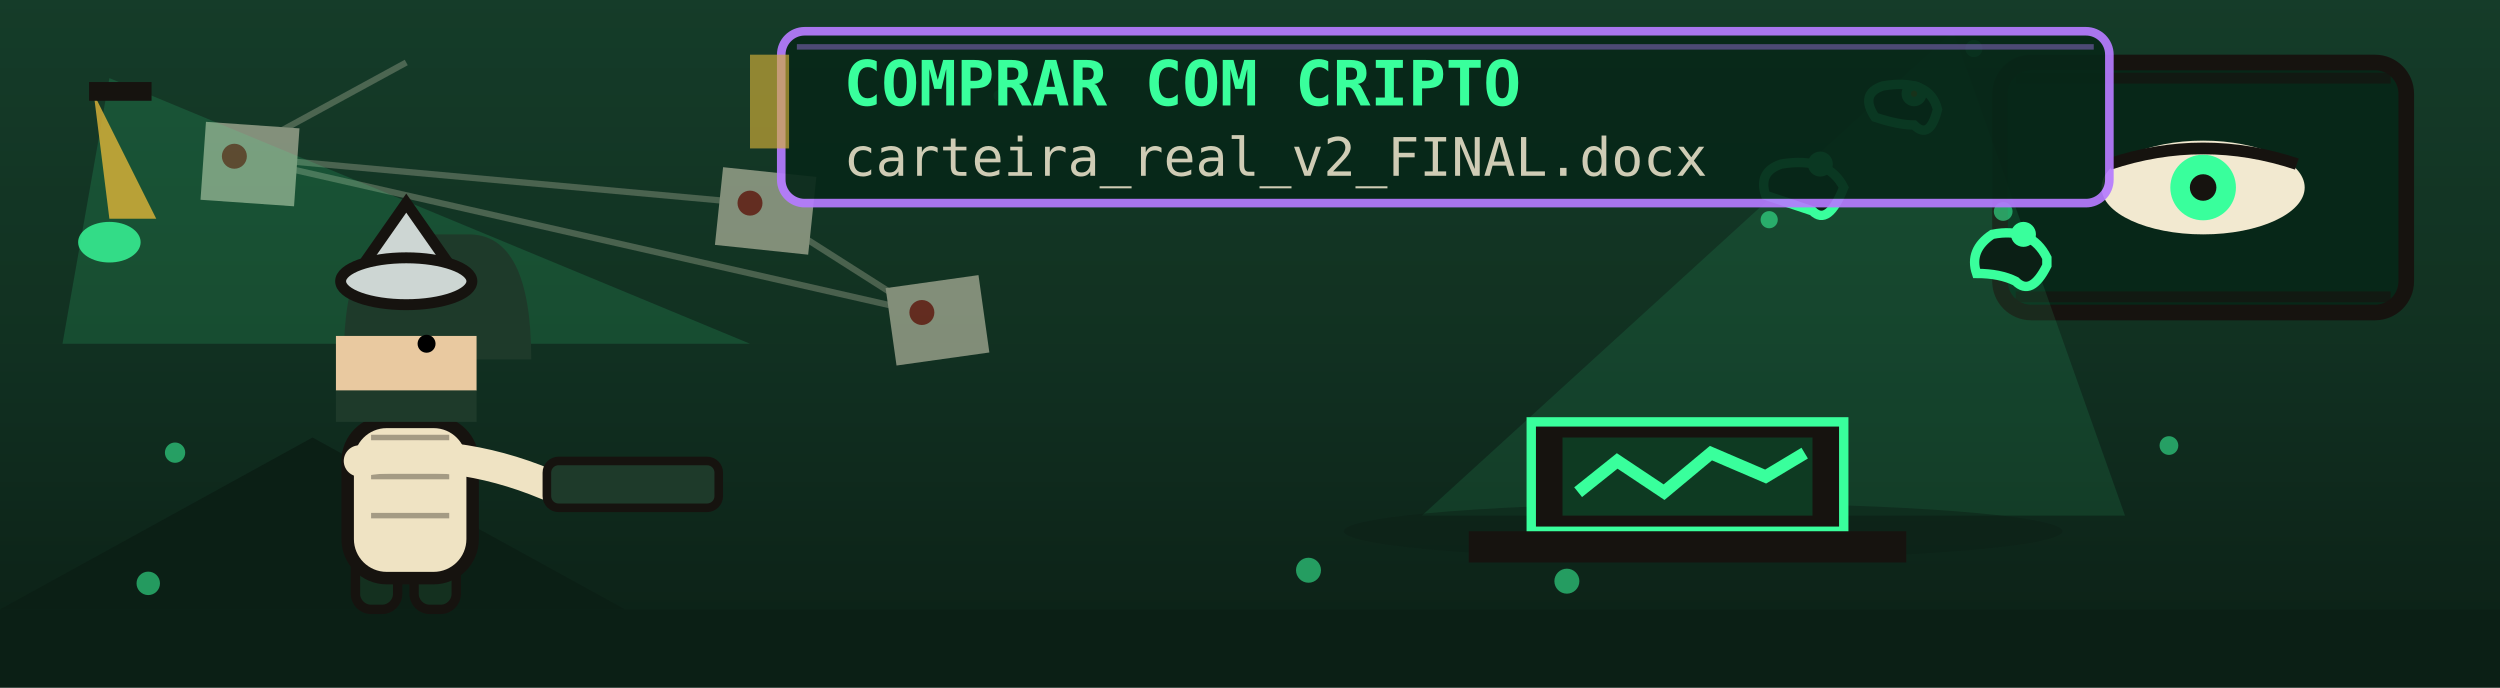
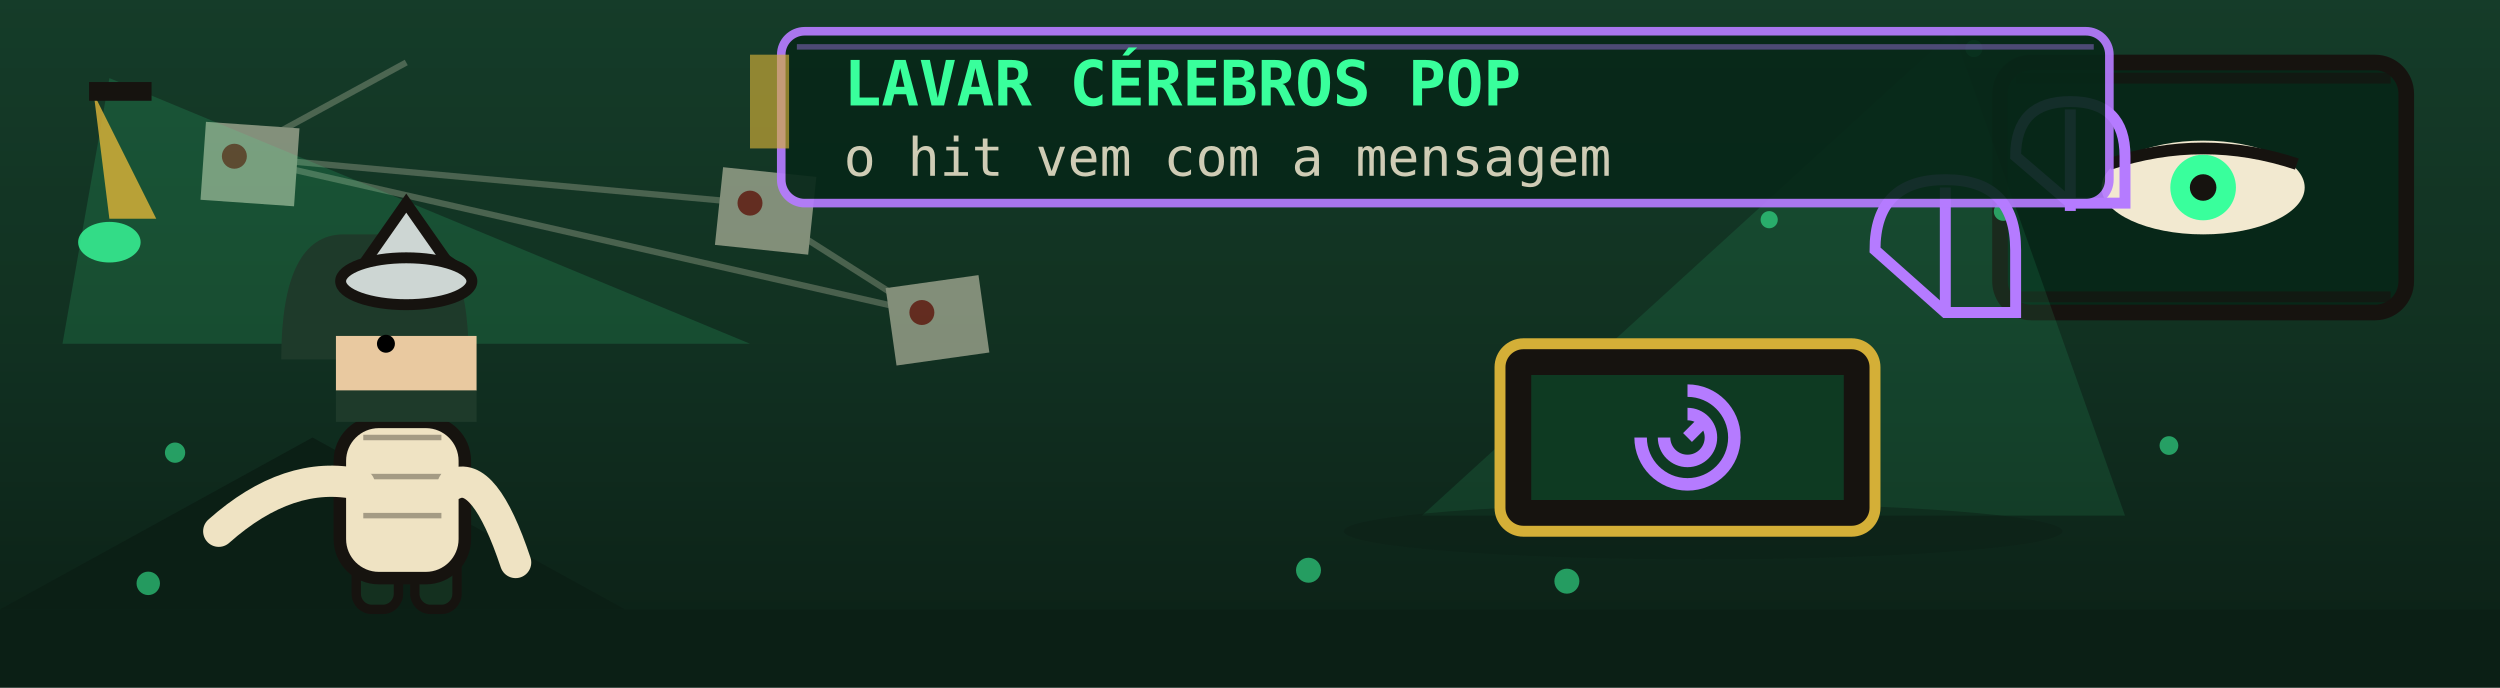
- <svg xmlns="http://www.w3.org/2000/svg" viewBox="0 0 320 88" preserveAspectRatio="xMidYMid slice" role="img" aria-label="COMPRAR COM CRIPTO">
+ <svg xmlns="http://www.w3.org/2000/svg" viewBox="0 0 320 88" preserveAspectRatio="xMidYMid slice" role="img" aria-label="LAVAR CÉREBROS POP">
  <defs>
    <linearGradient id="wall" x1="0" y1="0" x2="0" y2="1">
      <stop offset="0" stop-color="#17422E" />
      <stop offset="1" stop-color="#0B1F15" />
    </linearGradient>
  </defs>
  <rect width="320" height="88" fill="url(#wall)" />
  <rect y="0" width="320" height="44" fill="#12301F" opacity=".35" />
  <path d="M0 78 L40 56 L80 78 Z" fill="#0B1F15" />
  <rect y="78" width="320" height="10" fill="#0B1F15" />
  <g class="board" opacity=".5">
    <path d="M30 20 L96 26 M30 20 L118 40 M96 26 L118 40 M52 8 L30 20" stroke="#F2E9D0" stroke-width=".8" opacity=".5" />
    <rect x="92" y="22" width="12" height="10" fill="#F2E9D0" transform="rotate(6 98 27)" />
    <rect x="114" y="36" width="12" height="10" fill="#F2E9D0" transform="rotate(-8 120 41)" />
    <rect x="26" y="16" width="12" height="10" fill="#F2E9D0" transform="rotate(4 32 21)" />
    <circle cx="30" cy="20" r="1.6" fill="#B3261E" />
    <circle cx="96" cy="26" r="1.6" fill="#B3261E" />
    <circle cx="118" cy="40" r="1.6" fill="#B3261E" />
  </g>
  <g class="eye">
    <rect x="256" y="8" width="52" height="32" rx="4" fill="#072718" stroke="#16130F" stroke-width="2" />
    <path d="M258 10 h48 M258 38 h48" stroke="#16130F" stroke-width="1.4" opacity=".7" />
    <ellipse cx="282" cy="24" rx="13" ry="6" fill="#F2E9D0" />
    <circle cx="282" cy="24" r="4.2" fill="#39FF9C" />
    <circle cx="282" cy="24" r="1.7" fill="#16130F" />
    <path d="M270 21 q12 -4 24 0" fill="none" stroke="#16130F" stroke-width="1.5" />
  </g>
  <g class="beam" opacity=".14">
    <polygon points="14,10 8,44 96,44" fill="#39FF9C" />
  </g>
  <g class="spotlight" opacity=".10">
    <polygon points="250,4 182,66 272,66" fill="#39FF9C" />
  </g>
  <g class="lamp">
    <path d="M12 12 l8 16 h-6 z" fill="#D4AF37" opacity=".85" />
    <rect x="11.4" y="10.5" width="8" height="2.4" fill="#16130F" />
    <ellipse cx="14" cy="31" rx="4" ry="2.6" fill="#39FF9C" opacity=".8" />
  </g>
  <g class="dust" fill="#39FF9C">
    <circle cx="22.408" cy="57.94" r="1.3" opacity=".55" />
    <circle cx="226.456" cy="28.12" r="1.1" opacity=".55" />
    <circle cx="256.408" cy="27.07" r="1.2" opacity=".55" />
    <circle cx="200.56" cy="74.39" r="1.6" opacity=".55" />
    <circle cx="18.976" cy="74.67" r="1.5" opacity=".55" />
    <circle cx="167.488" cy="72.99" r="1.6" opacity=".55" />
    <circle cx="252.664" cy="6.21" r="1.1" opacity=".55" />
    <circle cx="277.624" cy="57.03" r="1.2" opacity=".55" />
    <circle cx="45.184" cy="67.6" r="0.7" opacity=".55" />
    <circle cx="127.864" cy="12.23" r="0.7" opacity=".55" />
  </g>
-   <g class="char">
+   <g class="char" transform="translate(104 0) scale(-1 1)">
    <rect x="45.5" y="65" width="5.4" height="13" rx="2" fill="#14301F" stroke="#16130F" stroke-width="1.2" />
    <rect x="53" y="65" width="5.4" height="13" rx="2" fill="#14301F" stroke="#16130F" stroke-width="1.2" />
    <rect x="44.5" y="54" width="16" height="20" rx="5" fill="#EFE3C3" stroke="#16130F" stroke-width="1.6" />
    <path d="M47.5 56 l10 0 M47.5 61 l10 0 M47.5 66 l10 0" stroke="#16130F" stroke-width=".7" opacity=".35" />
-     <path d="M46 59 Q58 57 70 62" fill="none" stroke="#EFE3C3" stroke-width="4" stroke-linecap="round" />
-     <rect x="70" y="59" width="22" height="6" rx="1.5" fill="#1E3A2A" stroke="#16130F" stroke-width="1.1" />
+     <path d="M46 62 Q42 60 38 72" fill="none" stroke="#EFE3C3" stroke-width="4" stroke-linecap="round" />
+     <path d="M58 62 Q67 60 76 68" fill="none" stroke="#EFE3C3" stroke-width="4" stroke-linecap="round" />
+     <path d="M44 36 q8 -8 16 0" fill="none" stroke="#16130F" stroke-width="2" />
    <path d="M44 46 q0 -16 8 -16 l8 0 q8 0 8 16 z" fill="#1E3A2A" />
    <rect x="43" y="43" width="18" height="7" fill="#E9C9A0" />
    <circle cx="54.6" cy="44" r="1.15" fill="{ink}" />
    <circle cx="54.6" cy="44" r=".4" fill="{paper}" />
    <rect x="43" y="50" width="18" height="4" fill="#1E3A2A" />
    <polygon points="45,36 52,26 59,36" fill="#CDD6D3" stroke="#16130F" stroke-width="1.4" />
    <ellipse cx="52" cy="36" rx="8.4" ry="3" fill="#CDD6D3" stroke="#16130F" stroke-width="1.4" />
  </g>
-   <g class="spot spot-throb" transform="translate(20 16)">
+   <g class="spot spot-spin" transform="translate(20 16)">
    <ellipse cx="198" cy="52" rx="46" ry="3.6" fill="#0B1F15" opacity=".5" />
-     <rect x="176" y="38" width="40" height="14" fill="#16130F" stroke="#39FF9C" stroke-width="1.2" />
-     <rect x="180" y="40" width="32" height="10" fill="#0E3A22" />
-     <path d="M182 47 l5 -4 6 4 6 -5 7 3 5 -3" fill="none" stroke="#39FF9C" stroke-width="1.6" />
-     <rect x="168" y="52" width="56" height="4" fill="#16130F" />
+     <rect x="172" y="28" width="48" height="24" rx="3" fill="#16130F" stroke="#D4AF37" stroke-width="1.4" />
+     <rect x="176" y="32" width="40" height="16" fill="#0E3A22" />
+     <g stroke="#B57BFF" stroke-width="1.6" fill="none">
+       <path d="M196 40 m0 -6 a6 6 0 1 1 -6 6" />
+       <path d="M196 40 m0 -3 a3 3 0 1 1 -3 3" />
+       <path d="M196 40 l2 -2" />
+     </g>
  </g>
  <g class="prop prop-rise">
-     <g fill="#0B1F15" stroke="#39FF9C" stroke-width="1.2">
-       <path d="M236 24 q-2 -4 -8 -3 q-3 1 -2 4 q3 1 6 2 q2 2 4 -3 z" />
-       <circle cx="233" cy="21" r="1" fill="#39FF9C" />
-       <path d="M262 33 q-2 -4 -7 -3 q-3 2 -2 5 q3 0 5 1 q2 2 4 -2 z" />
-       <circle cx="259" cy="30" r="1" fill="#39FF9C" />
-       <path d="M248 14 q-1 -4 -7 -3 q-3 1 -1 4 q3 1 5 1 q2 2 3 -2 z" />
-       <circle cx="245" cy="12" r="1" fill="#D4AF37" />
+     <g fill="none" stroke="#B57BFF" stroke-width="1.4">
+       <path d="M240 32 q0 -9 9 -9 q9 0 9 9 l0 8 l-9 0 z" />
+       <path d="M249 24 v16" />
+       <path d="M258 20 q0 -7 7 -7 q7 0 7 7 l0 6 l-7 0 z" />
+       <path d="M265 14 v13" />
    </g>
  </g>
  <g class="tag">
    <rect x="100" y="4" width="170" height="22" rx="3" fill="#072718" stroke="#B57BFF" stroke-width="1.1" opacity=".92" />
    <path d="M102 6 h166" stroke="#B57BFF" stroke-width=".7" opacity=".4" />
    <rect x="96" y="7" width="5" height="12" fill="#D4AF37" opacity=".65" />
-     <text x="108" y="13.5" font-family="monospace" font-size="8" font-weight="700" fill="#39FF9C">COMPRAR COM CRIPTO</text>
-     <text x="108" y="22.5" font-family="monospace" font-size="6.8" fill="#F2E9D0" opacity=".85">carteira_real_v2_FINAL.docx</text>
+     <text x="108" y="13.5" font-family="monospace" font-size="8" font-weight="700" fill="#39FF9C">LAVAR CÉREBROS POP</text>
+     <text x="108" y="22.5" font-family="monospace" font-size="6.8" fill="#F2E9D0" opacity=".85">o hit vem com a mensagem</text>
  </g>
</svg>
